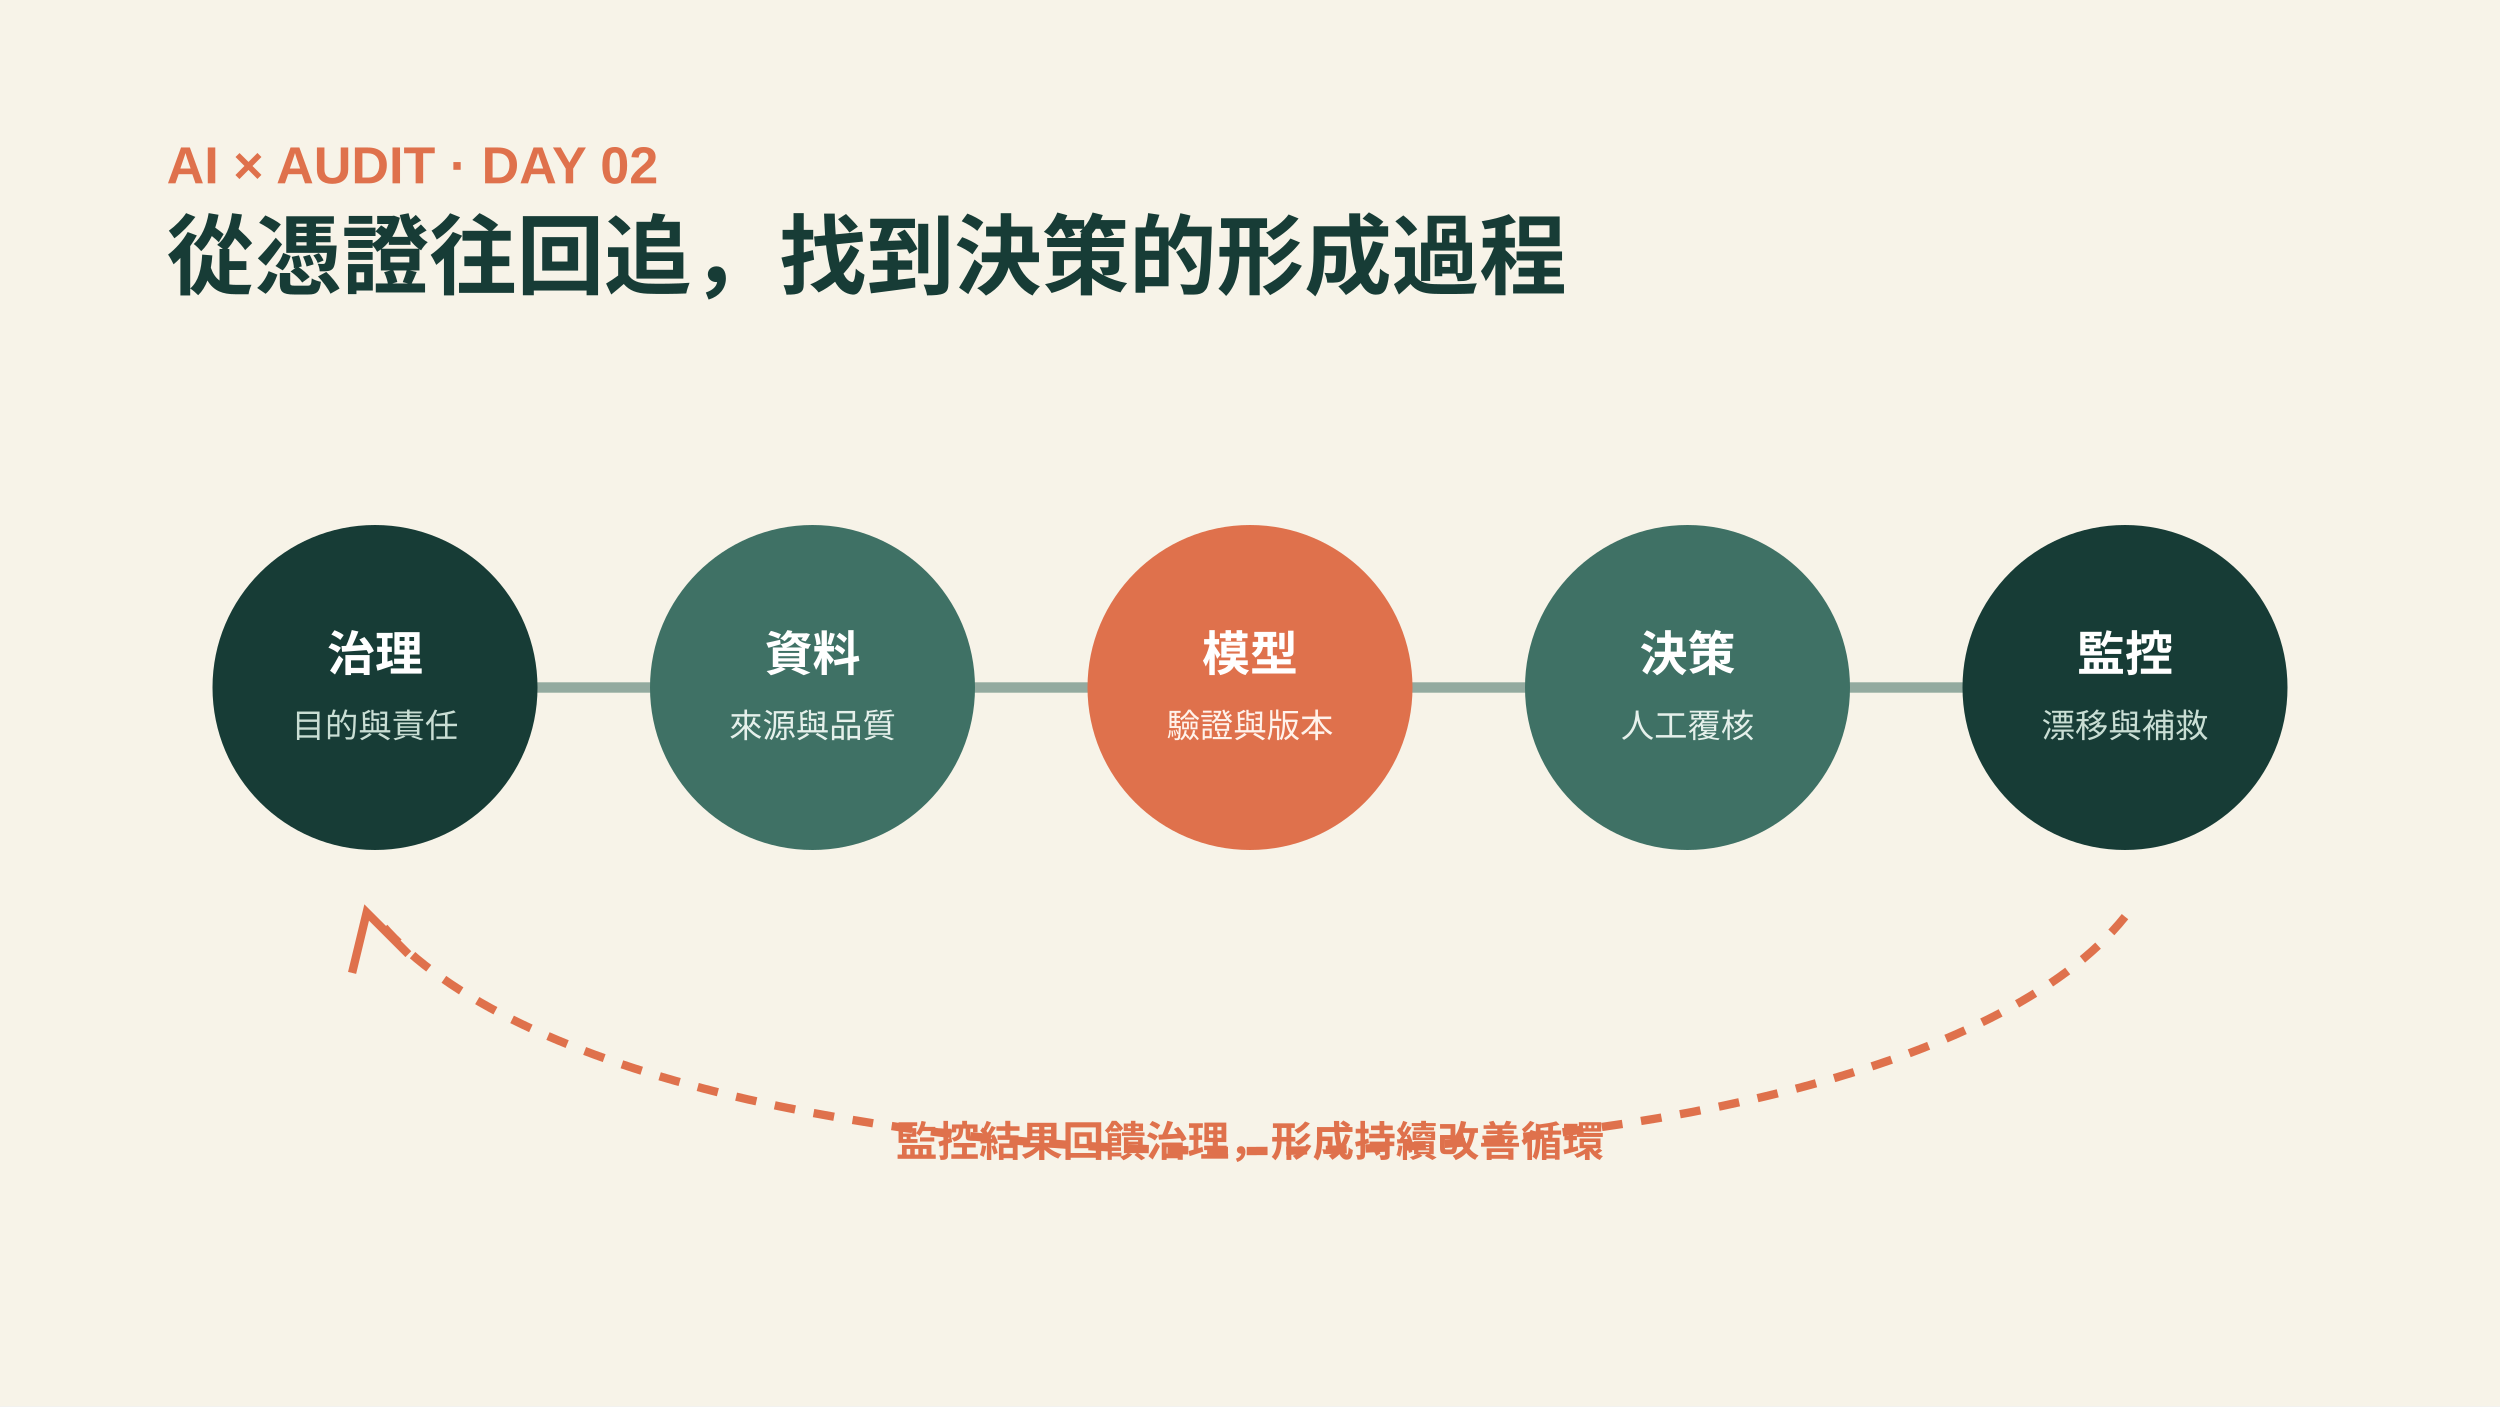
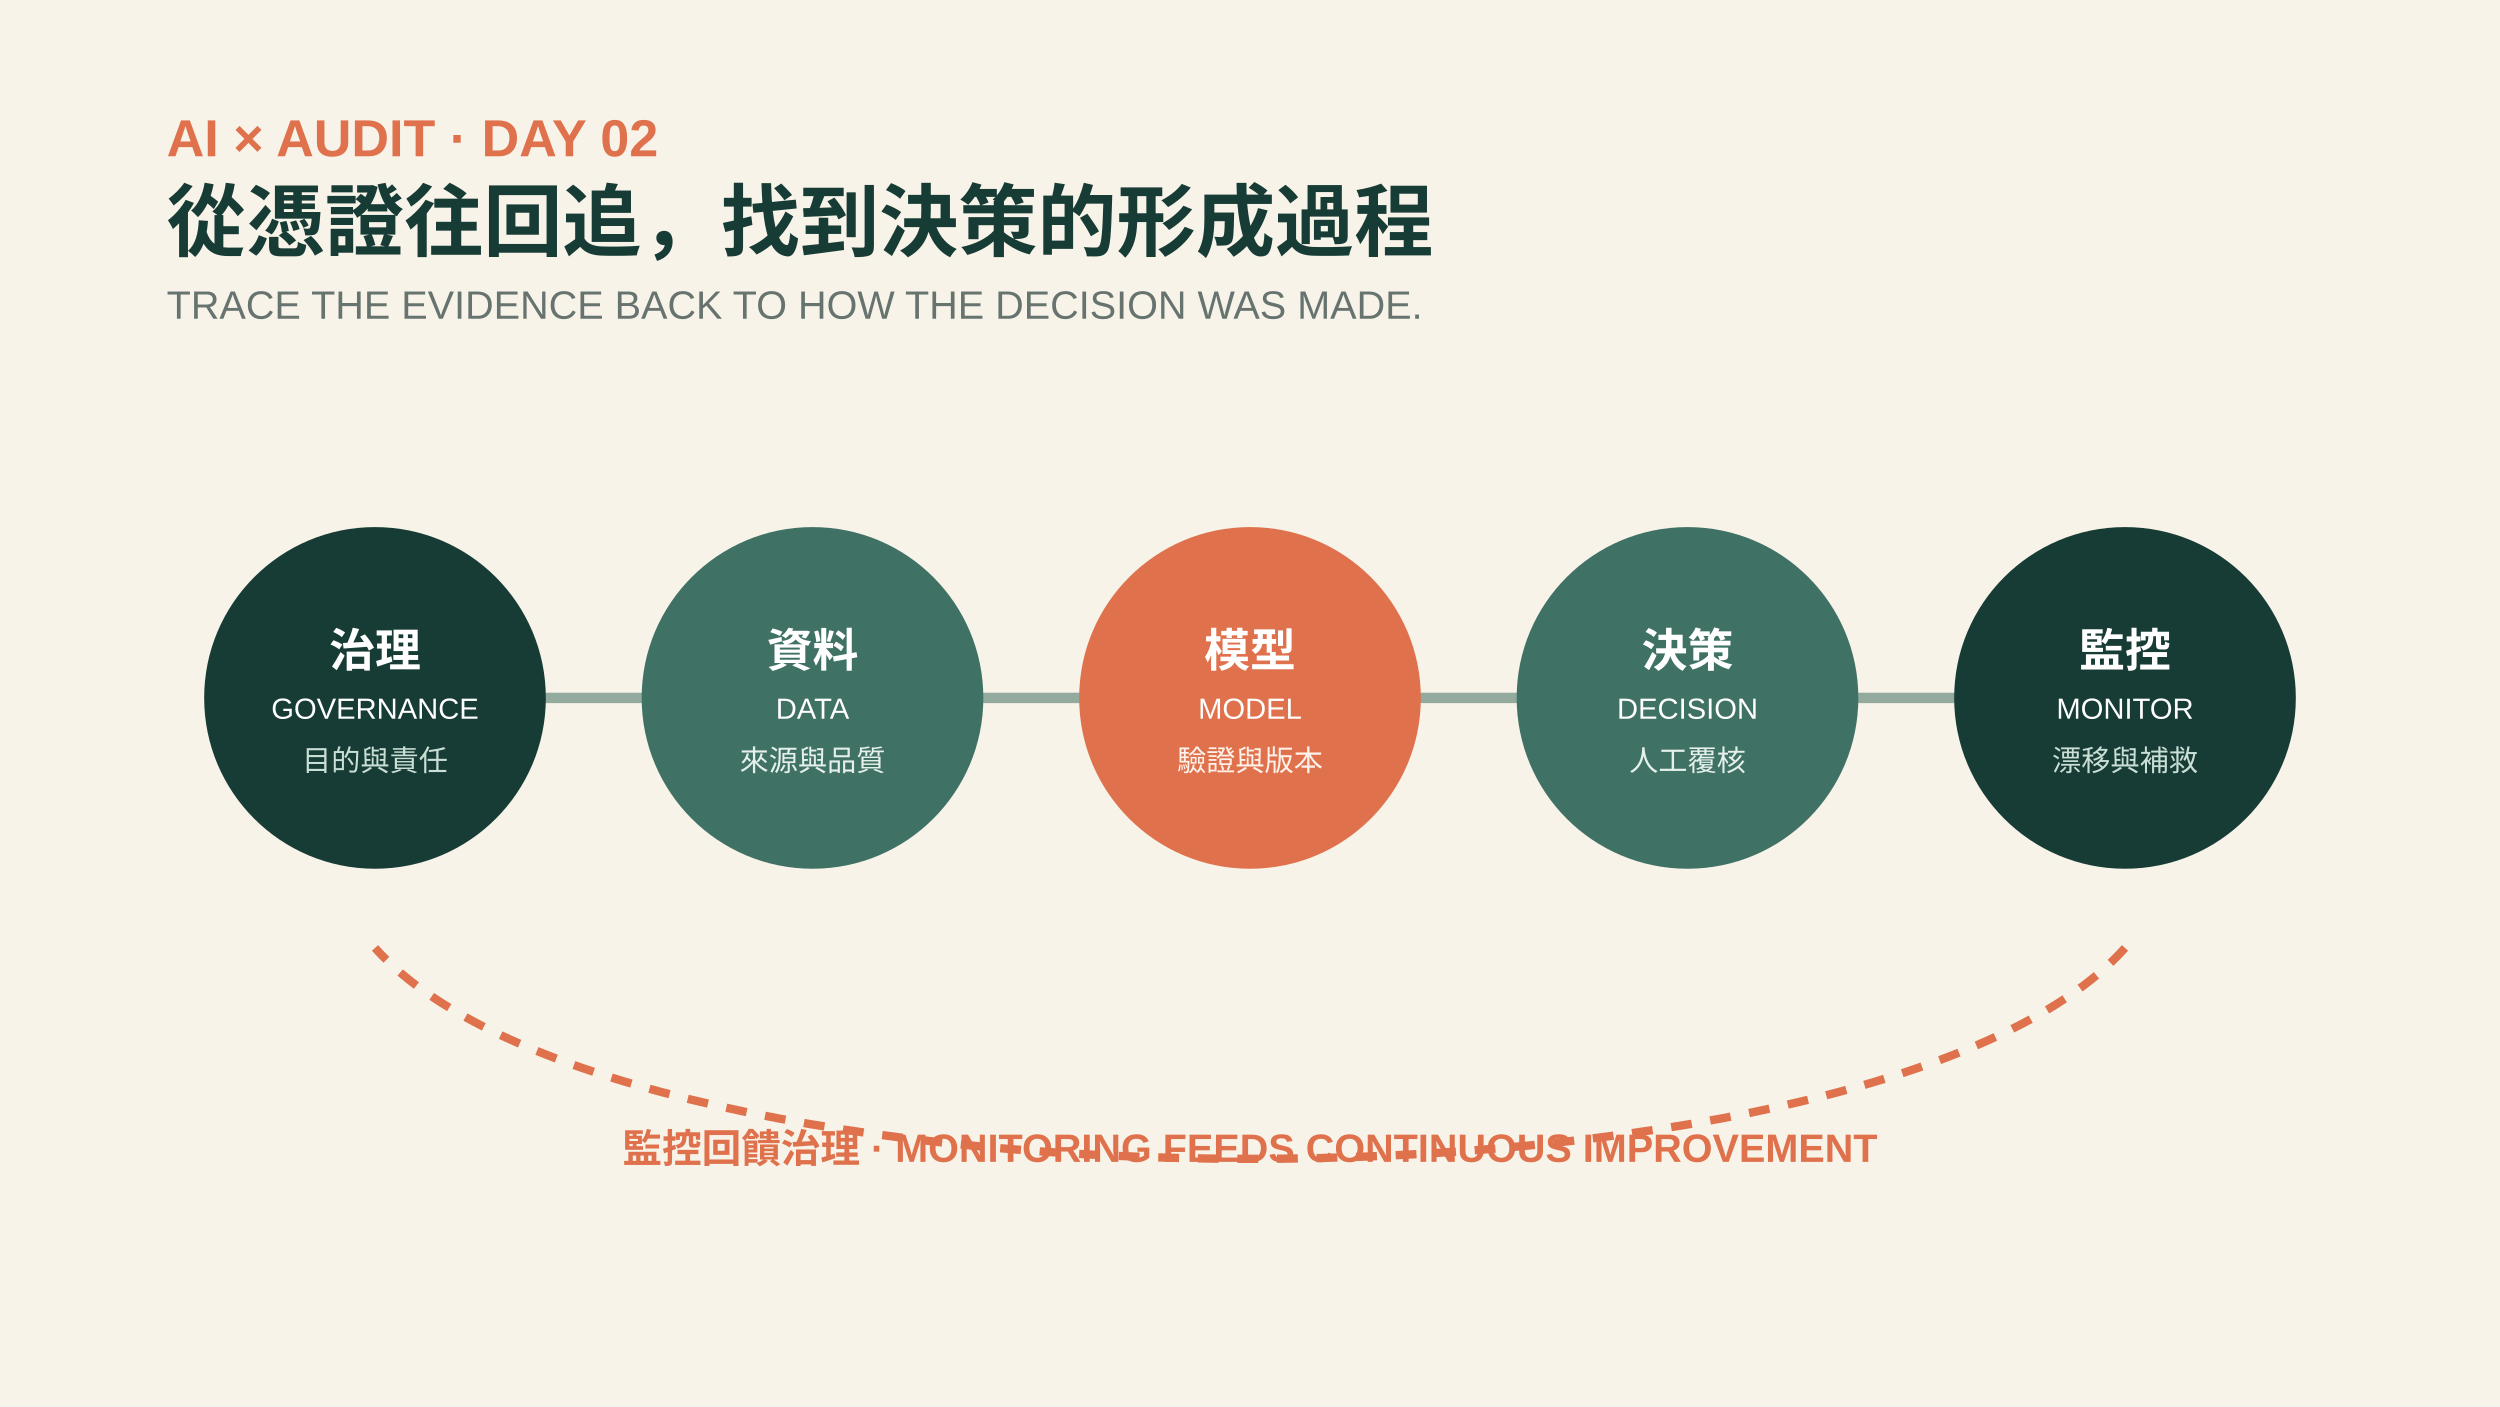
<svg xmlns="http://www.w3.org/2000/svg" viewBox="0 0 1200 675" role="img" aria-labelledby="title desc">
  <rect width="1200" height="675" fill="#f7f3e8" />
-   <text x="80" y="88" font-family="Arial,'Noto Sans TC',sans-serif" font-size="25" font-weight="700" fill="#df714c">AI × AUDIT · DAY 02</text>
-   <text x="80" y="138" font-family="Arial,'Noto Serif TC',serif" font-size="42" font-weight="700" fill="#173c36">從憑證往回追，找到決策的形成過程</text>
-   <path d="M180 330H1020" stroke="#93aa9f" stroke-width="5" />
-   <path d="M995 308l30 22-30 22" fill="none" stroke="#93aa9f" stroke-width="5" />
-   <g font-family="Arial,'Noto Sans TC',sans-serif" text-anchor="middle">
-     <circle cx="180" cy="330" r="78" fill="#173c36" />
-     <text x="180" y="322" font-size="23" font-weight="700" fill="#fff">治理</text>
-     <text x="180" y="354" font-size="16" fill="#c9ded4">目的與責任</text>
-     <circle cx="390" cy="330" r="78" fill="#3f7165" />
-     <text x="390" y="322" font-size="23" font-weight="700" fill="#fff">資料</text>
-     <text x="390" y="354" font-size="16" fill="#e5f0eb">來源與品質</text>
-     <circle cx="600" cy="330" r="78" fill="#df714c" />
-     <text x="600" y="322" font-size="23" font-weight="700" fill="#fff">模型</text>
-     <text x="600" y="354" font-size="16" fill="#fff2eb">驗證與版本</text>
-     <circle cx="810" cy="330" r="78" fill="#3f7165" />
-     <text x="810" y="322" font-size="23" font-weight="700" fill="#fff">決策</text>
-     <text x="810" y="354" font-size="16" fill="#e5f0eb">人工覆核</text>
-     <circle cx="1020" cy="330" r="78" fill="#173c36" />
-     <text x="1020" y="322" font-size="23" font-weight="700" fill="#fff">監控</text>
-     <text x="1020" y="354" font-size="16" fill="#c9ded4">漂移與補救</text>
+   <g font-family="Arial,'Noto Sans TC',sans-serif">
+     <text x="80" y="75" font-size="25" font-weight="700" fill="#df714c">AI × AUDIT · DAY 02</text>
+     <text x="80" y="120" font-size="38" font-weight="700" fill="#173c36">從憑證往回追，找到決策的形成過程</text>
+     <text x="80" y="153" font-size="19" fill="#66736f">TRACE THE EVIDENCE BACK TO HOW THE DECISION WAS MADE.</text>
+     <path d="M180 335H1020" stroke="#93aa9f" stroke-width="5" />
+     <path d="M995 313l30 22-30 22" fill="none" stroke="#93aa9f" stroke-width="5" />
+     <g text-anchor="middle">
+       <circle cx="180" cy="335" r="82" fill="#173c36" />
+       <text x="180" y="320" font-size="22" font-weight="700" fill="#fff">治理</text>
+       <text x="180" y="345" font-size="14" fill="#fff">GOVERNANCE</text>
+       <text x="180" y="370" font-size="14" fill="#c9ded4">目的與責任</text>
+       <circle cx="390" cy="335" r="82" fill="#3f7165" />
+       <text x="390" y="320" font-size="22" font-weight="700" fill="#fff">資料</text>
+       <text x="390" y="345" font-size="14" fill="#fff">DATA</text>
+       <text x="390" y="370" font-size="14" fill="#e5f0eb">來源與品質</text>
+       <circle cx="600" cy="335" r="82" fill="#df714c" />
+       <text x="600" y="320" font-size="22" font-weight="700" fill="#fff">模型</text>
+       <text x="600" y="345" font-size="14" fill="#fff">MODEL</text>
+       <text x="600" y="370" font-size="14" fill="#fff2eb">驗證與版本</text>
+       <circle cx="810" cy="335" r="82" fill="#3f7165" />
+       <text x="810" y="320" font-size="22" font-weight="700" fill="#fff">決策</text>
+       <text x="810" y="345" font-size="14" fill="#fff">DECISION</text>
+       <text x="810" y="370" font-size="14" fill="#e5f0eb">人工覆核</text>
+       <circle cx="1020" cy="335" r="82" fill="#173c36" />
+       <text x="1020" y="320" font-size="22" font-weight="700" fill="#fff">監控</text>
+       <text x="1020" y="345" font-size="14" fill="#fff">MONITOR</text>
+       <text x="1020" y="370" font-size="14" fill="#c9ded4">漂移與補救</text>
+     </g>
+     <path d="M1020 455C900 590 300 590 180 455" fill="none" stroke="#df714c" stroke-width="4" stroke-dasharray="10 9" />
+     <text x="600" y="558" text-anchor="middle" font-size="19" font-weight="700" fill="#df714c">監控回饋治理 · MONITORING FEEDS CONTINUOUS IMPROVEMENT</text>
  </g>
-   <path d="M1020 440C900 590 300 590 180 440" fill="none" stroke="#df714c" stroke-width="4" stroke-dasharray="10 9" />
-   <path d="M196 458l-20-20-7 29" fill="none" stroke="#df714c" stroke-width="4" />
-   <text x="600" y="555" text-anchor="middle" font-family="Arial,'Noto Sans TC',sans-serif" font-size="20" font-weight="700" fill="#df714c">監控結果回饋治理，形成持續改善循環</text>
</svg>
